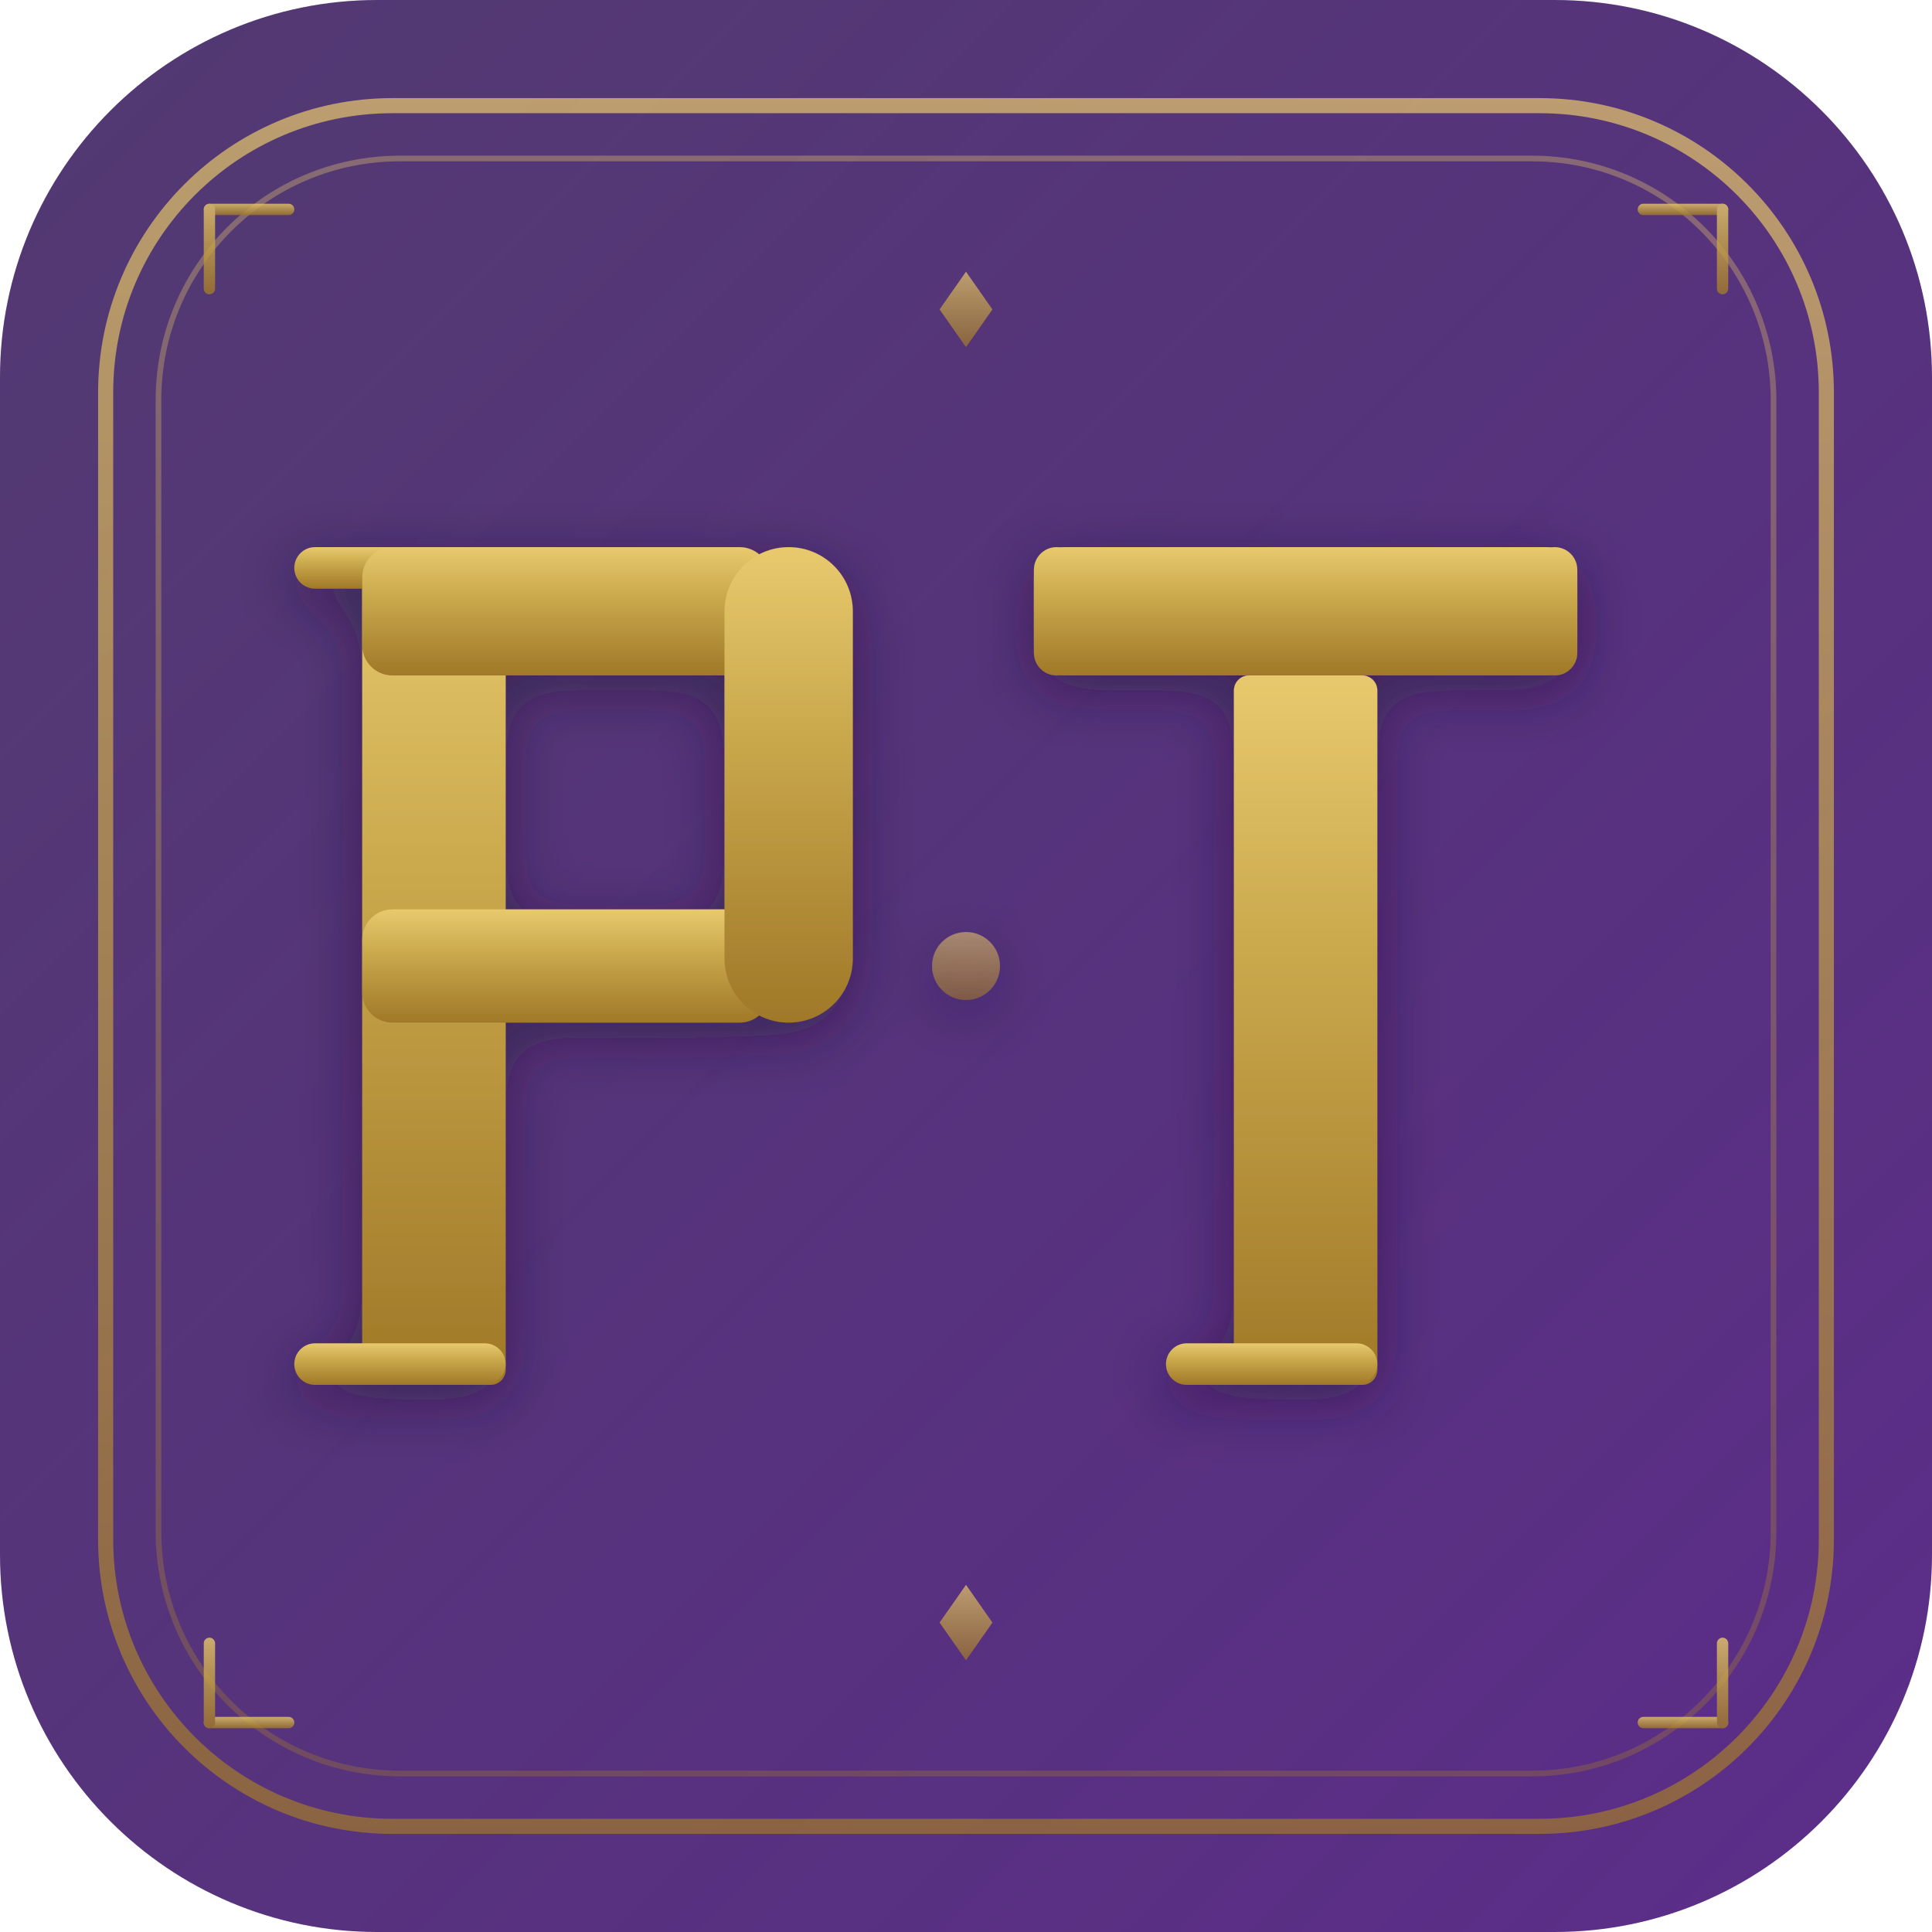
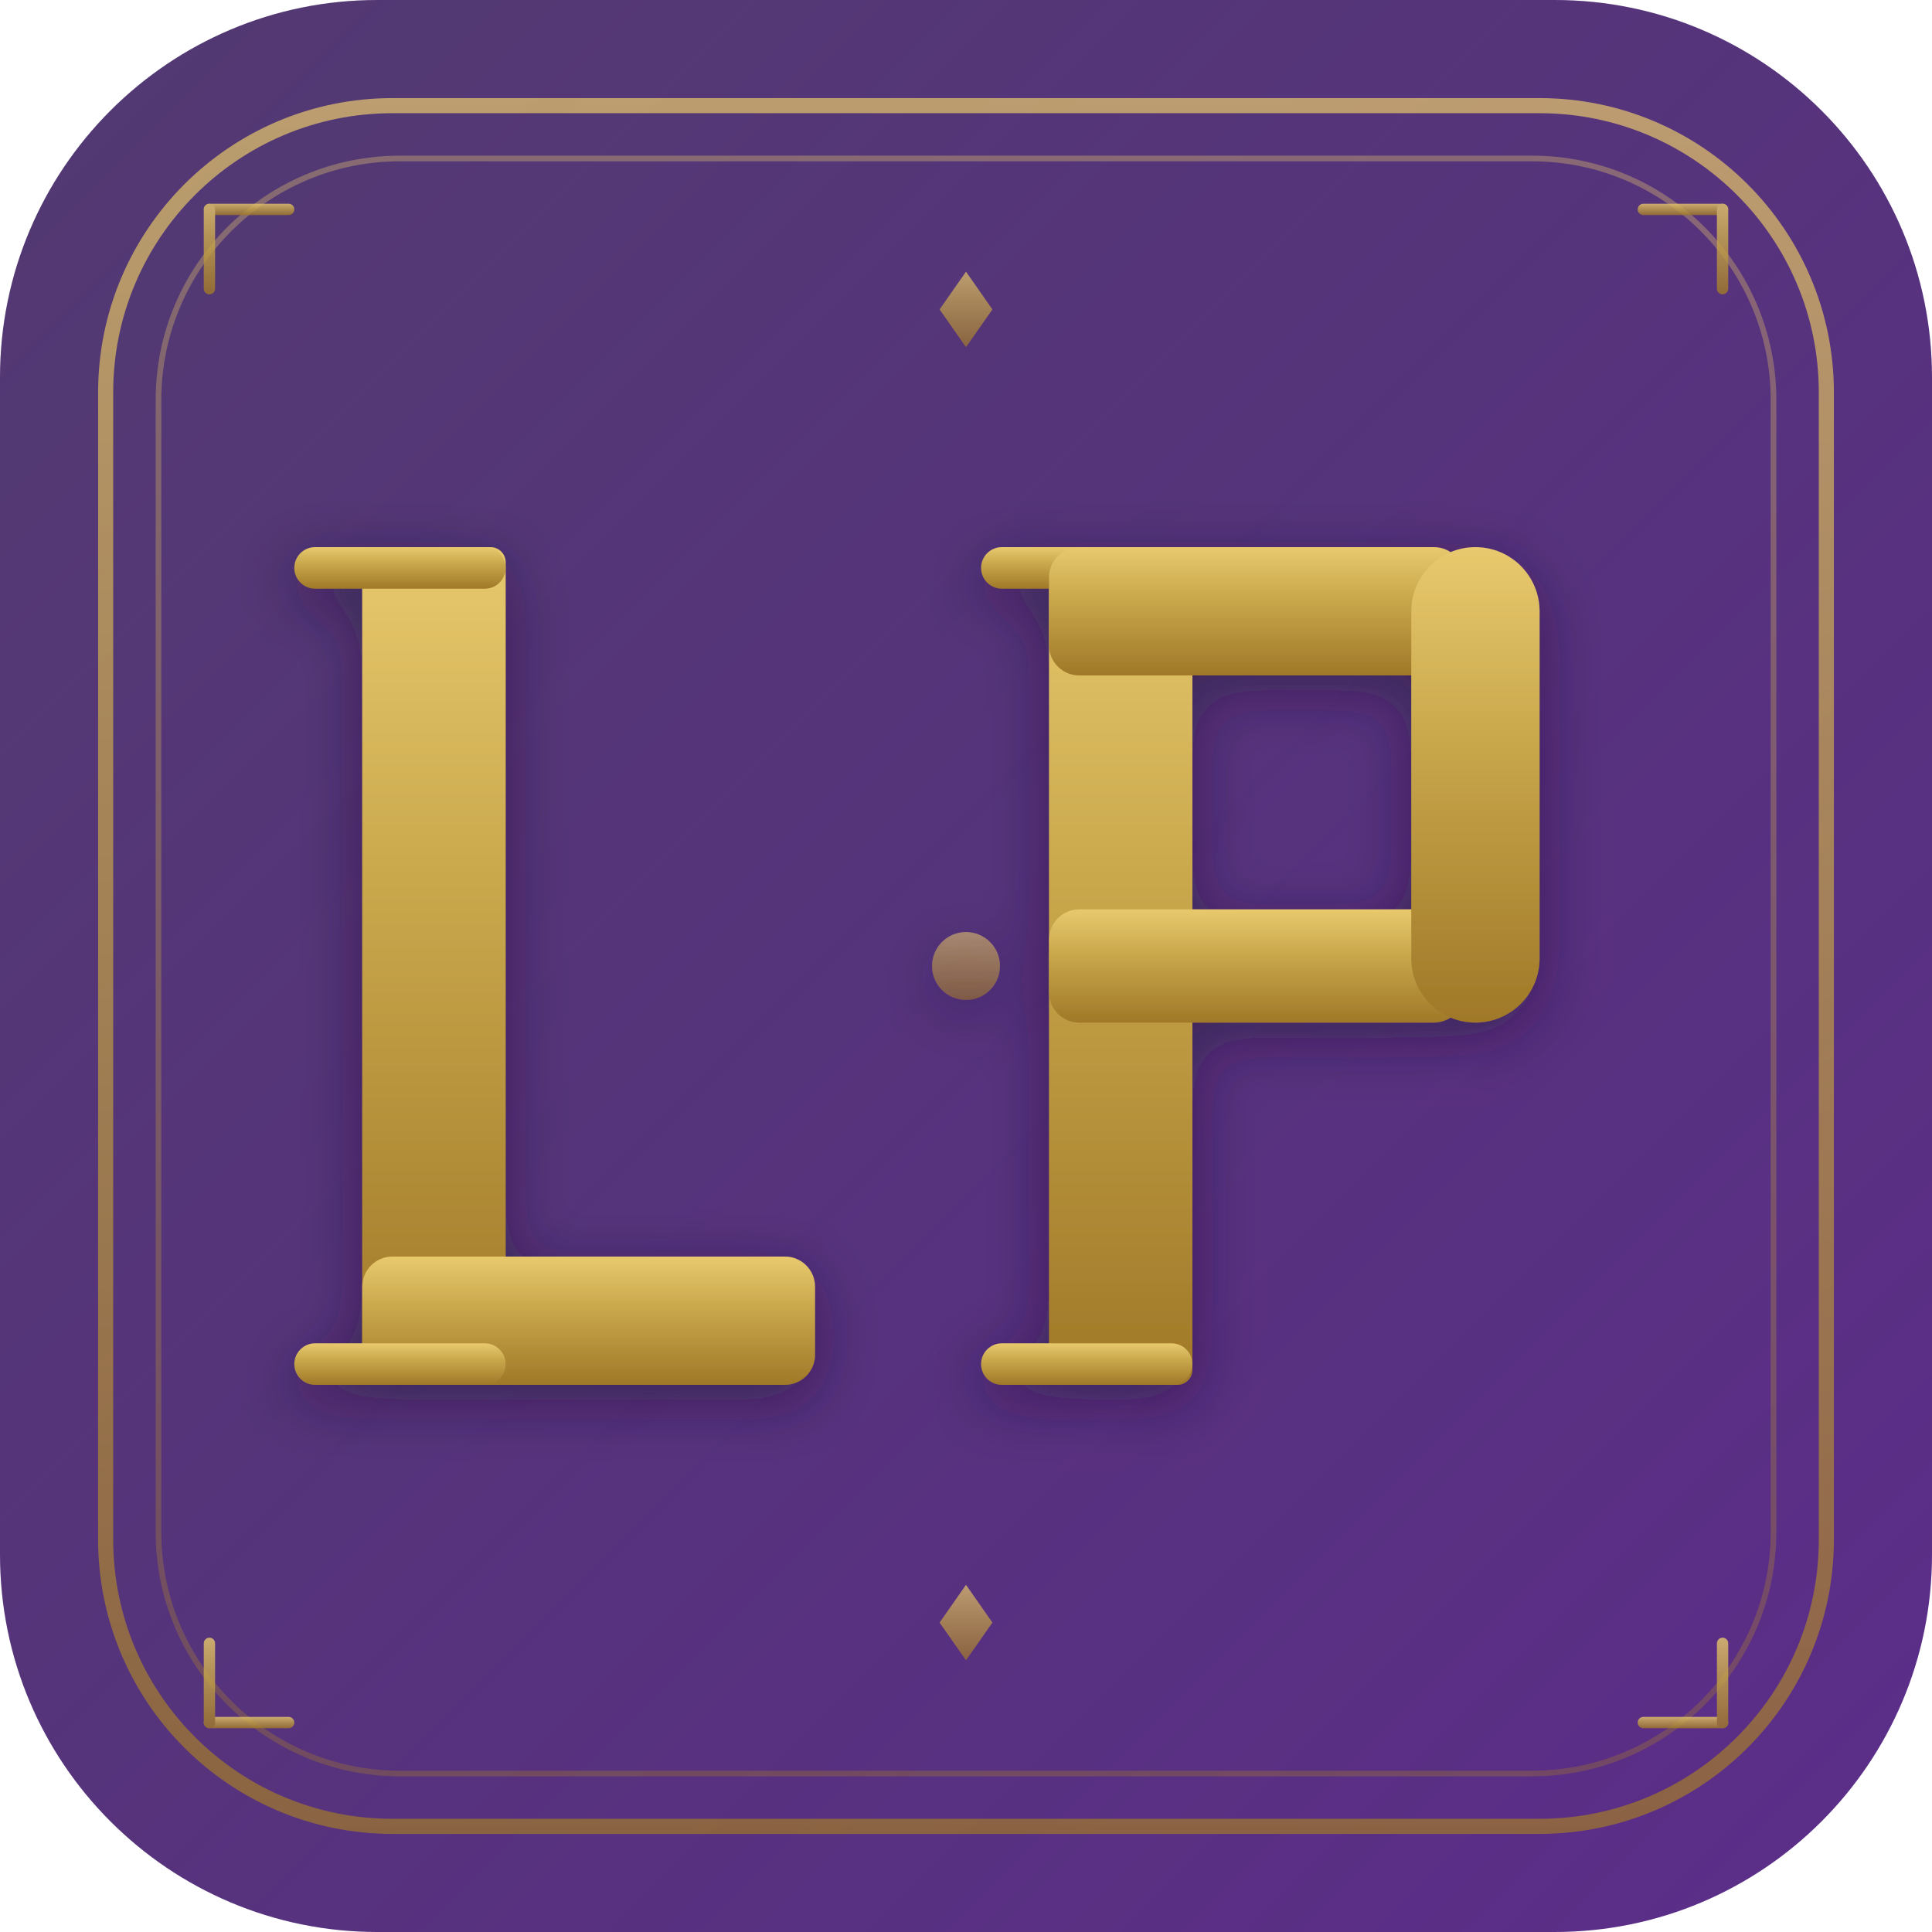
<svg xmlns="http://www.w3.org/2000/svg" viewBox="0 0 512 512" width="512" height="512">
  <defs>
    <linearGradient id="bg" x1="0%" y1="0%" x2="100%" y2="100%">
      <stop offset="0%" style="stop-color:#3b1f5e" />
      <stop offset="100%" style="stop-color:#5c2d8a" />
    </linearGradient>
    <linearGradient id="brass" x1="0%" y1="0%" x2="0%" y2="100%">
      <stop offset="0%" style="stop-color:#e8c96d" />
      <stop offset="40%" style="stop-color:#c9a84c" />
      <stop offset="100%" style="stop-color:#a07828" />
    </linearGradient>
    <linearGradient id="shine" x1="0%" y1="0%" x2="100%" y2="100%">
      <stop offset="0%" style="stop-color:#ffffff;stop-opacity:0.12" />
      <stop offset="100%" style="stop-color:#ffffff;stop-opacity:0" />
    </linearGradient>
    <filter id="shadow" x="-10%" y="-10%" width="120%" height="120%">
      <feDropShadow dx="0" dy="4" stdDeviation="8" flood-color="#1a0a30" flood-opacity="0.5" />
    </filter>
  </defs>
  <rect width="512" height="512" rx="100" ry="100" fill="url(#bg)" />
  <rect width="512" height="512" rx="100" ry="100" fill="url(#shine)" />
  <rect x="28" y="28" width="456" height="456" rx="76" ry="76" fill="none" stroke="url(#brass)" stroke-width="4" opacity="0.7" />
  <rect x="42" y="42" width="428" height="428" rx="64" ry="64" fill="none" stroke="url(#brass)" stroke-width="1.5" opacity="0.35" />
  <g fill="url(#brass)" opacity="0.8">
    <rect x="54" y="54" width="24" height="3" rx="1.5" />
    <rect x="54" y="54" width="3" height="24" rx="1.5" />
  </g>
  <g fill="url(#brass)" opacity="0.8">
    <rect x="434" y="54" width="24" height="3" rx="1.5" />
    <rect x="455" y="54" width="3" height="24" rx="1.5" />
  </g>
  <g fill="url(#brass)" opacity="0.8">
    <rect x="54" y="455" width="24" height="3" rx="1.5" />
    <rect x="54" y="434" width="3" height="24" rx="1.5" />
  </g>
  <g fill="url(#brass)" opacity="0.8">
    <rect x="434" y="455" width="24" height="3" rx="1.5" />
    <rect x="455" y="434" width="3" height="24" rx="1.5" />
  </g>
  <polygon points="256,72 263,82 256,92 249,82" fill="url(#brass)" opacity="0.7" />
  <polygon points="256,420 263,430 256,440 249,430" fill="url(#brass)" opacity="0.7" />
  <g filter="url(#shadow)" fill="url(#brass)">
    <rect x="96" y="145" width="38" height="222" rx="4" />
    <rect x="78" y="145" width="56" height="11" rx="5.5" />
+     <rect x="96" y="333" width="120" height="34" rx="8" />
+     <rect x="188" y="333" width="12" height="34" rx="6" />
    <rect x="78" y="356" width="56" height="11" rx="5.5" />
-     <rect x="96" y="145" width="108" height="34" rx="8" />
-     <rect x="96" y="241" width="108" height="30" rx="8" />
-     <rect x="192" y="145" width="34" height="126" rx="17" />
    <circle cx="256" cy="256" r="9" opacity="0.55" />
-     <rect x="274" y="145" width="144" height="34" rx="8" />
-     <rect x="274" y="145" width="12" height="34" rx="6" />
-     <rect x="406" y="145" width="12" height="34" rx="6" />
-     <rect x="327" y="179" width="38" height="188" rx="4" />
-     <rect x="309" y="356" width="56" height="11" rx="5.5" />
+     <rect x="278" y="145" width="38" height="222" rx="4" />
+     <rect x="260" y="145" width="56" height="11" rx="5.5" />
+     <rect x="260" y="356" width="56" height="11" rx="5.5" />
+     <rect x="278" y="145" width="110" height="34" rx="8" />
+     <rect x="278" y="241" width="110" height="30" rx="8" />
+     <rect x="374" y="145" width="34" height="126" rx="17" />
  </g>
</svg>
